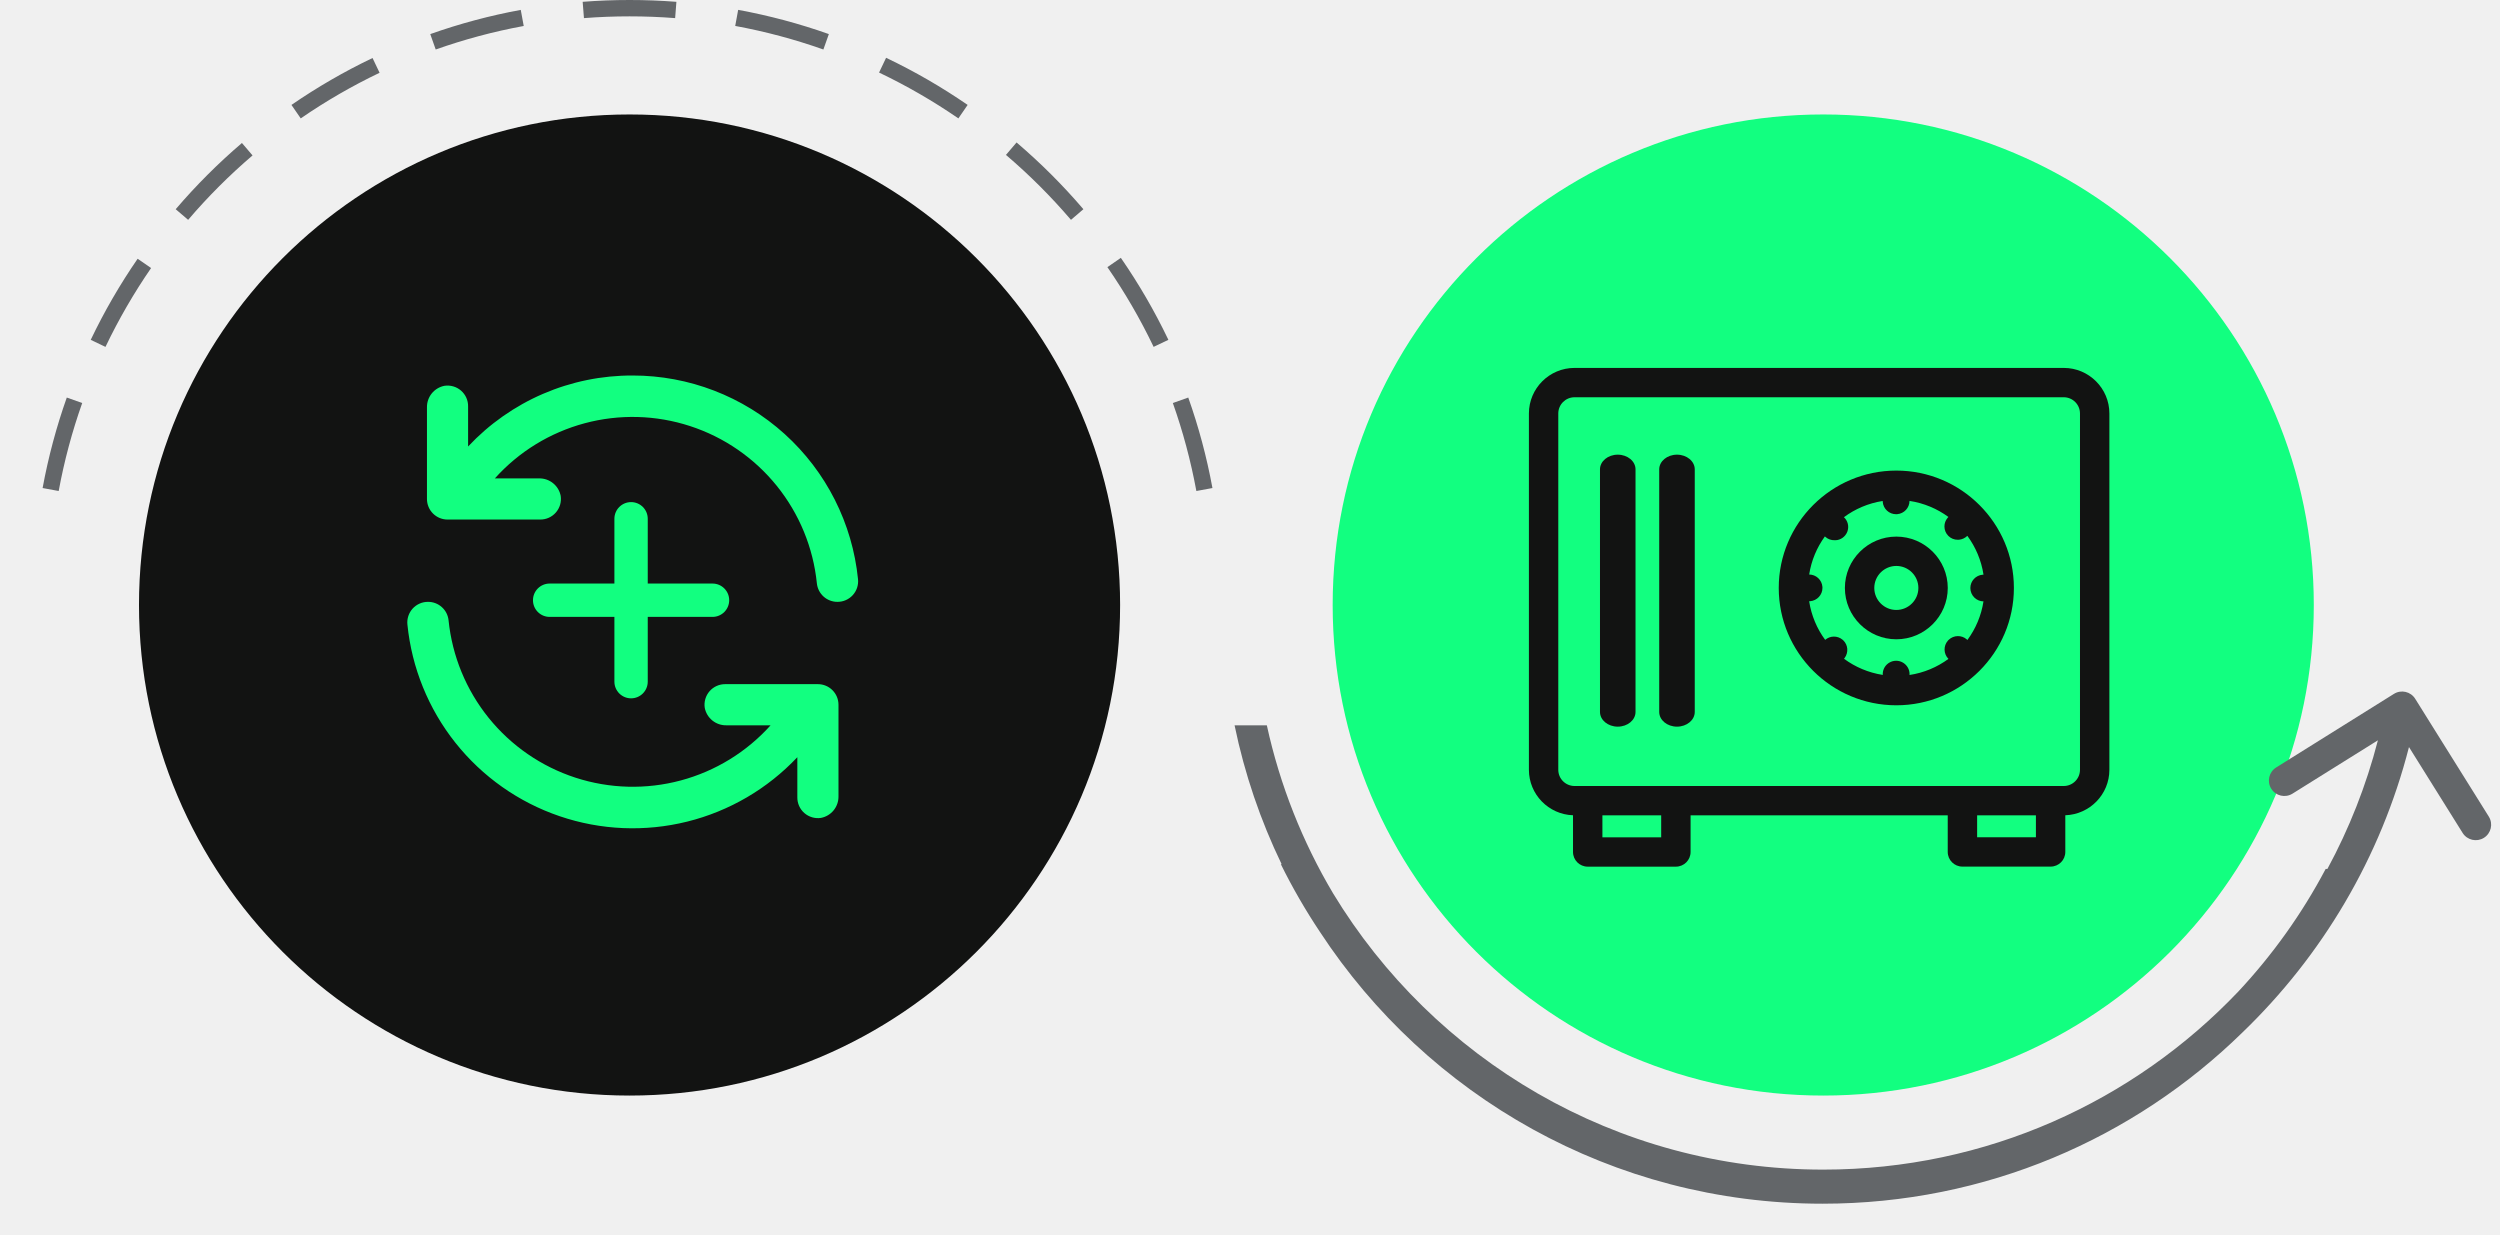
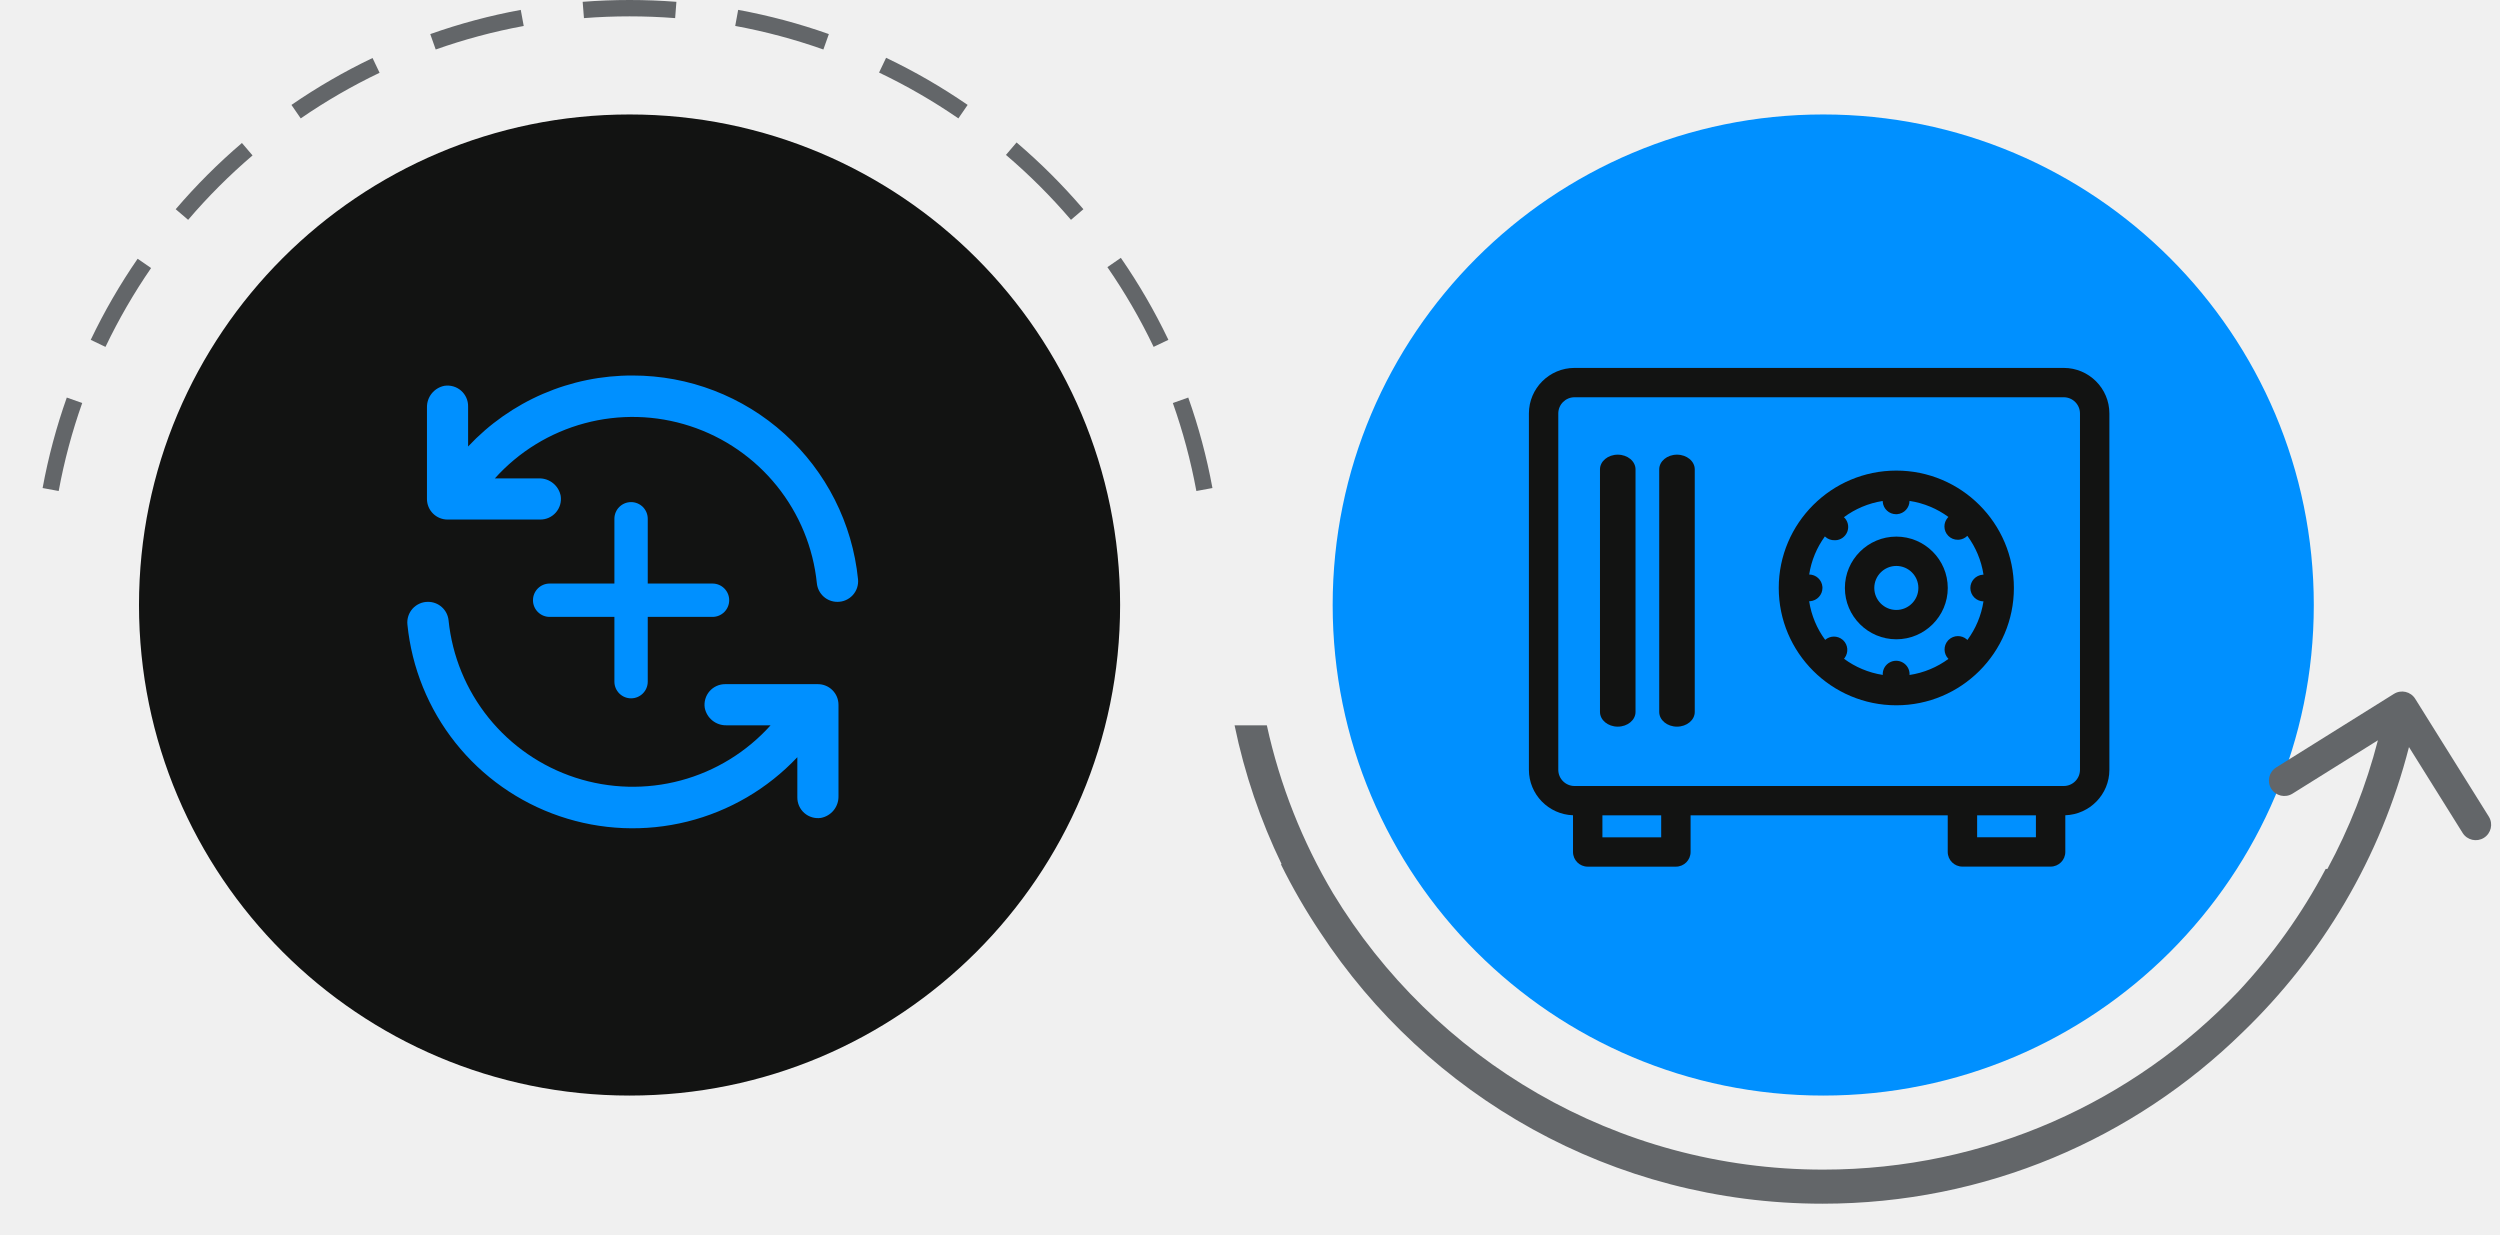
<svg xmlns="http://www.w3.org/2000/svg" width="162" height="80" viewBox="0 0 162 80" fill="none">
  <path fill-rule="evenodd" clip-rule="evenodd" d="M3.803 31.817L2.76 31.625L2.761 31.624C3.132 29.611 3.658 27.652 4.328 25.761L5.327 26.115C4.676 27.954 4.164 29.858 3.803 31.816L3.803 31.817ZM6.835 22.479L5.879 22.022C6.756 20.186 7.774 18.429 8.919 16.767L9.791 17.369C8.678 18.985 7.688 20.693 6.835 22.479ZM12.191 14.246L11.385 13.557C12.701 12.018 14.137 10.582 15.677 9.266L16.365 10.071C14.867 11.352 13.471 12.748 12.191 14.246ZM19.487 7.672L18.886 6.799C20.548 5.655 22.305 4.636 24.141 3.759L24.597 4.716C22.812 5.569 21.104 6.559 19.487 7.672ZM28.234 3.208L27.881 2.209C29.771 1.539 31.73 1.012 33.743 0.641L33.745 0.641L33.937 1.683L33.935 1.684C31.978 2.044 30.073 2.557 28.234 3.208ZM37.84 1.174L37.757 0.118L37.759 0.117C38.761 0.04 39.773 0 40.795 0C41.815 0 42.826 0.04 43.827 0.117L43.831 0.117L43.749 1.174L43.745 1.174C42.771 1.098 41.788 1.06 40.795 1.06C39.801 1.06 38.815 1.098 37.841 1.174L37.84 1.174ZM47.642 1.681L47.833 0.639L47.845 0.641C49.85 1.01 51.801 1.534 53.685 2.2L53.709 2.209L53.355 3.208L53.332 3.2C51.5 2.552 49.603 2.043 47.653 1.683L47.642 1.681ZM56.963 4.702L57.419 3.745L57.449 3.76C59.272 4.63 61.015 5.639 62.666 6.773L62.703 6.799L62.102 7.672L62.066 7.647C60.46 6.544 58.765 5.563 56.992 4.716L56.963 4.702ZM65.186 10.038L65.873 9.232L65.913 9.266C67.437 10.569 68.858 11.987 70.163 13.509L70.204 13.557L69.399 14.246L69.359 14.199C68.089 12.719 66.707 11.338 65.225 10.072L65.186 10.038ZM71.759 17.311L72.631 16.709L72.671 16.767C73.8 18.407 74.806 20.137 75.675 21.946L75.711 22.021L74.754 22.478L74.72 22.405C73.874 20.646 72.896 18.963 71.798 17.368L71.759 17.311ZM78.567 31.625L77.524 31.817L77.524 31.816C77.163 29.858 76.651 27.954 76 26.115L76.999 25.761C77.669 27.652 78.196 29.611 78.566 31.624L78.567 31.625Z" fill="#636669" />
  <g clip-path="url(#clip0_1413_55656)">
    <path fill-rule="evenodd" clip-rule="evenodd" d="M40.795 7.417C58.351 7.417 72.583 21.649 72.583 39.205C72.583 56.761 58.351 70.993 40.795 70.993C23.239 70.993 9.007 56.761 9.007 39.205C9.007 21.649 23.239 7.417 40.795 7.417Z" fill="#121312" />
    <g clip-path="url(#clip1_1413_55656)">
-       <path d="M41 24.333C39.001 24.325 37.023 24.73 35.187 25.521C33.352 26.313 31.7 27.474 30.333 28.933V26.333C30.336 26.14 30.296 25.949 30.217 25.772C30.137 25.596 30.021 25.439 29.875 25.312C29.729 25.185 29.558 25.092 29.372 25.038C29.186 24.984 28.991 24.971 28.8 25C28.477 25.063 28.186 25.238 27.978 25.494C27.771 25.75 27.661 26.071 27.667 26.4V32.333C27.667 32.687 27.807 33.026 28.057 33.276C28.307 33.526 28.646 33.667 29 33.667H35C35.193 33.669 35.385 33.629 35.561 33.55C35.737 33.471 35.895 33.354 36.021 33.208C36.148 33.062 36.242 32.891 36.296 32.705C36.349 32.52 36.362 32.325 36.333 32.133C36.271 31.81 36.096 31.519 35.84 31.312C35.584 31.104 35.263 30.994 34.933 31H32.067C33.62 29.27 35.642 28.029 37.887 27.427C40.132 26.825 42.503 26.888 44.713 27.608C46.923 28.328 48.877 29.675 50.336 31.484C51.795 33.293 52.698 35.488 52.933 37.8C52.967 38.13 53.122 38.436 53.368 38.658C53.615 38.88 53.935 39.002 54.267 39C54.454 39.001 54.639 38.963 54.81 38.887C54.981 38.812 55.134 38.702 55.26 38.564C55.386 38.425 55.481 38.262 55.54 38.085C55.598 37.907 55.619 37.719 55.6 37.533C55.236 33.914 53.541 30.56 50.843 28.121C48.145 25.681 44.637 24.332 41 24.333Z" fill="#12FF80" />
-       <path d="M53 44.333H47C46.807 44.331 46.615 44.371 46.439 44.45C46.263 44.529 46.106 44.646 45.979 44.792C45.852 44.938 45.759 45.109 45.705 45.295C45.651 45.48 45.638 45.676 45.667 45.867C45.73 46.19 45.904 46.481 46.16 46.688C46.416 46.896 46.737 47.006 47.067 47H49.934C48.381 48.73 46.359 49.971 44.114 50.573C41.869 51.175 39.497 51.112 37.287 50.392C35.077 49.672 33.124 48.325 31.664 46.516C30.205 44.707 29.303 42.512 29.067 40.2C29.034 39.87 28.879 39.564 28.632 39.342C28.386 39.12 28.065 38.998 27.734 39C27.547 38.999 27.362 39.037 27.191 39.113C27.019 39.188 26.866 39.298 26.74 39.436C26.615 39.575 26.519 39.738 26.461 39.915C26.402 40.093 26.381 40.281 26.4 40.467C26.68 43.266 27.759 45.926 29.509 48.129C31.259 50.331 33.605 51.985 36.268 52.891C38.931 53.798 41.799 53.919 44.529 53.241C47.26 52.563 49.737 51.114 51.667 49.067V51.667C51.665 51.86 51.705 52.051 51.784 52.228C51.863 52.404 51.979 52.561 52.125 52.688C52.271 52.815 52.443 52.908 52.628 52.962C52.814 53.016 53.009 53.029 53.2 53C53.524 52.937 53.815 52.763 54.022 52.507C54.229 52.25 54.34 51.929 54.334 51.6V45.667C54.334 45.313 54.193 44.974 53.943 44.724C53.693 44.474 53.354 44.333 53 44.333Z" fill="#12FF80" />
-       <path fill-rule="evenodd" clip-rule="evenodd" d="M46.171 37.814H41.974V33.617C41.974 33.02 41.491 32.536 40.894 32.536C40.297 32.536 39.813 33.02 39.813 33.617V37.814H35.617C35.02 37.814 34.537 38.298 34.537 38.895C34.537 39.491 35.02 39.975 35.617 39.975H39.813V44.172C39.813 44.768 40.297 45.252 40.894 45.252C41.491 45.252 41.974 44.768 41.974 44.172V39.975H46.171C46.768 39.975 47.252 39.491 47.252 38.895C47.252 38.298 46.768 37.814 46.171 37.814Z" fill="#12FF80" />
+       <path d="M41 24.333C39.001 24.325 37.023 24.73 35.187 25.521C33.352 26.313 31.7 27.474 30.333 28.933V26.333C30.336 26.14 30.296 25.949 30.217 25.772C30.137 25.596 30.021 25.439 29.875 25.312C29.729 25.185 29.558 25.092 29.372 25.038C29.186 24.984 28.991 24.971 28.8 25C28.477 25.063 28.186 25.238 27.978 25.494C27.771 25.75 27.661 26.071 27.667 26.4V32.333C27.667 32.687 27.807 33.026 28.057 33.276C28.307 33.526 28.646 33.667 29 33.667H35C35.193 33.669 35.385 33.629 35.561 33.55C35.737 33.471 35.895 33.354 36.021 33.208C36.148 33.062 36.242 32.891 36.296 32.705C36.349 32.52 36.362 32.325 36.333 32.133C36.271 31.81 36.096 31.519 35.84 31.312C35.584 31.104 35.263 30.994 34.933 31H32.067C33.62 29.27 35.642 28.029 37.887 27.427C40.132 26.825 42.503 26.888 44.713 27.608C46.923 28.328 48.877 29.675 50.336 31.484C51.795 33.293 52.698 35.488 52.933 37.8C52.967 38.13 53.122 38.436 53.368 38.658C53.615 38.88 53.935 39.002 54.267 39C54.454 39.001 54.639 38.963 54.81 38.887C54.981 38.812 55.134 38.702 55.26 38.564C55.386 38.425 55.481 38.262 55.54 38.085C55.598 37.907 55.619 37.719 55.6 37.533C55.236 33.914 53.541 30.56 50.843 28.121C48.145 25.681 44.637 24.332 41 24.333Z" fill="#0090FF" />
+       <path d="M53 44.333H47C46.807 44.331 46.615 44.371 46.439 44.45C46.263 44.529 46.106 44.646 45.979 44.792C45.852 44.938 45.759 45.109 45.705 45.295C45.651 45.48 45.638 45.676 45.667 45.867C45.73 46.19 45.904 46.481 46.16 46.688C46.416 46.896 46.737 47.006 47.067 47H49.934C48.381 48.73 46.359 49.971 44.114 50.573C41.869 51.175 39.497 51.112 37.287 50.392C35.077 49.672 33.124 48.325 31.664 46.516C30.205 44.707 29.303 42.512 29.067 40.2C29.034 39.87 28.879 39.564 28.632 39.342C28.386 39.12 28.065 38.998 27.734 39C27.547 38.999 27.362 39.037 27.191 39.113C27.019 39.188 26.866 39.298 26.74 39.436C26.615 39.575 26.519 39.738 26.461 39.915C26.402 40.093 26.381 40.281 26.4 40.467C26.68 43.266 27.759 45.926 29.509 48.129C31.259 50.331 33.605 51.985 36.268 52.891C38.931 53.798 41.799 53.919 44.529 53.241C47.26 52.563 49.737 51.114 51.667 49.067V51.667C51.665 51.86 51.705 52.051 51.784 52.228C51.863 52.404 51.979 52.561 52.125 52.688C52.271 52.815 52.443 52.908 52.628 52.962C52.814 53.016 53.009 53.029 53.2 53C53.524 52.937 53.815 52.763 54.022 52.507C54.229 52.25 54.34 51.929 54.334 51.6V45.667C54.334 45.313 54.193 44.974 53.943 44.724C53.693 44.474 53.354 44.333 53 44.333Z" fill="#0090FF" />
+       <path fill-rule="evenodd" clip-rule="evenodd" d="M46.171 37.814H41.974V33.617C41.974 33.02 41.491 32.536 40.894 32.536C40.297 32.536 39.813 33.02 39.813 33.617V37.814H35.617C35.02 37.814 34.537 38.298 34.537 38.895C34.537 39.491 35.02 39.975 35.617 39.975H39.813V44.172C39.813 44.768 40.297 45.252 40.894 45.252C41.491 45.252 41.974 44.768 41.974 44.172V39.975H46.171C46.768 39.975 47.252 39.491 47.252 38.895C47.252 38.298 46.768 37.814 46.171 37.814Z" fill="#0090FF" />
    </g>
  </g>
  <g clip-path="url(#clip2_1413_55656)">
-     <path fill-rule="evenodd" clip-rule="evenodd" d="M118.146 7.417C135.702 7.417 149.934 21.649 149.934 39.205C149.934 56.761 135.702 70.993 118.146 70.993C100.59 70.993 86.357 56.761 86.357 39.205C86.357 21.649 100.59 7.417 118.146 7.417Z" fill="#12FF80" />
+     <path fill-rule="evenodd" clip-rule="evenodd" d="M118.146 7.417C135.702 7.417 149.934 21.649 149.934 39.205C149.934 56.761 135.702 70.993 118.146 70.993C100.59 70.993 86.357 56.761 86.357 39.205C86.357 21.649 100.59 7.417 118.146 7.417Z" fill="#0090FF" />
    <g clip-path="url(#clip3_1413_55656)">
      <path fill-rule="evenodd" clip-rule="evenodd" d="M134.783 49.882C134.783 50.462 134.311 50.933 133.731 50.933H102.03C101.45 50.933 100.977 50.462 100.977 49.882V26.793C100.977 26.214 101.45 25.742 102.03 25.742H133.731C134.311 25.742 134.783 26.214 134.783 26.793V49.882ZM128.118 54.255H131.927V52.834H128.118V54.255ZM103.836 54.258H107.645V52.834H103.836V54.258ZM133.731 23.841H102.03C100.4 23.841 99.073 25.166 99.073 26.793V49.882C99.073 51.476 100.347 52.777 101.931 52.829V55.208C101.931 55.734 102.358 56.159 102.884 56.159H108.597C109.124 56.159 109.55 55.734 109.55 55.208V52.834H126.213V55.206C126.213 55.731 126.64 56.156 127.165 56.156H132.879C133.405 56.156 133.832 55.731 133.832 55.206V52.829C135.416 52.775 136.688 51.476 136.688 49.882V26.793C136.688 25.166 135.362 23.841 133.731 23.841Z" fill="#121312" />
      <path fill-rule="evenodd" clip-rule="evenodd" d="M122.882 30.494C127.082 30.494 130.5 33.906 130.5 38.099C130.5 42.292 127.082 45.703 122.882 45.703C118.681 45.703 115.263 42.292 115.263 38.099C115.263 33.906 118.681 30.494 122.882 30.494ZM123.736 32.459C123.735 32.909 123.385 33.282 122.938 33.318L122.867 33.321C122.412 33.321 122.038 32.971 122.002 32.526L121.999 32.463C121.069 32.608 120.212 32.977 119.487 33.514L119.471 33.5C119.728 33.726 119.825 34.081 119.723 34.404L119.699 34.472C119.569 34.789 119.264 34.997 118.94 35.007L118.87 35.006C118.663 35.01 118.463 34.938 118.306 34.807L118.254 34.758C117.733 35.475 117.375 36.316 117.235 37.228L117.227 37.228C117.682 37.228 118.056 37.578 118.092 38.023L118.095 38.095C118.095 38.549 117.744 38.922 117.298 38.958L117.233 38.961C117.375 39.886 117.739 40.74 118.271 41.463C118.596 41.183 119.07 41.183 119.393 41.45L119.452 41.503C119.755 41.804 119.791 42.276 119.537 42.63L119.492 42.688C120.217 43.223 121.074 43.591 122.004 43.735L122.005 43.761C121.978 43.459 122.111 43.167 122.351 42.989L122.414 42.947C122.693 42.774 123.046 42.774 123.326 42.947C123.584 43.106 123.738 43.386 123.739 43.669L123.736 43.739C124.67 43.599 125.531 43.232 126.26 42.696L126.249 42.685C125.936 42.359 125.929 41.851 126.221 41.517L126.276 41.46C126.603 41.148 127.111 41.141 127.443 41.429L127.487 41.472C128.02 40.749 128.387 39.896 128.529 38.97L128.547 38.971C128.068 38.971 127.679 38.583 127.679 38.104C127.679 37.65 128.03 37.277 128.476 37.241L128.531 37.238C128.389 36.307 128.021 35.449 127.484 34.722L127.478 34.727C127.336 34.866 127.151 34.952 126.957 34.972L126.874 34.977C126.64 34.981 126.415 34.89 126.253 34.726C126.09 34.564 125.999 34.344 125.999 34.115C125.999 33.911 126.071 33.715 126.201 33.561L126.258 33.5C125.529 32.965 124.669 32.599 123.736 32.459Z" fill="#121312" />
      <path fill-rule="evenodd" clip-rule="evenodd" d="M122.882 36.673C122.095 36.673 121.454 37.313 121.454 38.099C121.454 38.885 122.095 39.525 122.882 39.525C123.67 39.525 124.311 38.885 124.311 38.099C124.311 37.313 123.67 36.673 122.882 36.673ZM122.882 41.426C121.045 41.426 119.549 39.933 119.549 38.099C119.549 36.265 121.045 34.772 122.882 34.772C124.72 34.772 126.215 36.265 126.215 38.099C126.215 39.933 124.72 41.426 122.882 41.426Z" fill="#121312" />
      <path fill-rule="evenodd" clip-rule="evenodd" d="M104.83 47.087C104.195 47.087 103.679 46.66 103.679 46.134V30.415C103.679 29.889 104.195 29.462 104.83 29.462C105.466 29.462 105.982 29.889 105.982 30.415V46.134C105.982 46.66 105.466 47.087 104.83 47.087Z" fill="#121312" />
      <path fill-rule="evenodd" clip-rule="evenodd" d="M108.669 47.087C108.033 47.087 107.517 46.66 107.517 46.134V30.415C107.517 29.889 108.033 29.462 108.669 29.462C109.304 29.462 109.82 29.889 109.82 30.415V46.134C109.82 46.66 109.304 47.087 108.669 47.087Z" fill="#121312" />
    </g>
  </g>
  <path fill-rule="evenodd" clip-rule="evenodd" d="M161.274 52.914L156.505 45.281C156.212 44.813 155.595 44.67 155.127 44.963L147.495 49.732C147.026 50.025 146.884 50.642 147.177 51.11C147.469 51.579 148.086 51.721 148.554 51.428L154.088 47.971C153.331 50.907 152.224 53.702 150.814 56.309H150.703C149.17 59.208 147.261 61.878 145.041 64.254C138.28 71.361 128.73 75.791 118.146 75.791C104.678 75.791 92.886 68.619 86.381 57.885C84.406 54.558 82.941 50.894 82.091 47L80 47C80.651 50.157 81.684 53.173 83.049 56H82.999C83.75 57.521 84.597 58.986 85.532 60.387C92.479 70.994 104.471 78 118.1 78C128.689 78 138.29 73.77 145.304 66.909C150.467 61.941 154.271 55.571 156.102 48.41L159.578 53.974C159.871 54.442 160.488 54.584 160.956 54.292C161.425 53.999 161.567 53.382 161.274 52.914Z" fill="#636669" />
  <defs>
    <clipPath id="clip0_1413_55656">
      <rect width="63.576" height="63.576" fill="white" transform="translate(9.00659 7.41724)" />
    </clipPath>
    <clipPath id="clip1_1413_55656">
      <rect width="32" height="32" fill="white" transform="translate(25 23)" />
    </clipPath>
    <clipPath id="clip2_1413_55656">
      <rect width="63.576" height="63.576" fill="white" transform="translate(86.3574 7.41724)" />
    </clipPath>
    <clipPath id="clip3_1413_55656">
      <rect width="37.616" height="32.318" fill="white" transform="translate(99.073 23.8411)" />
    </clipPath>
  </defs>
</svg>
